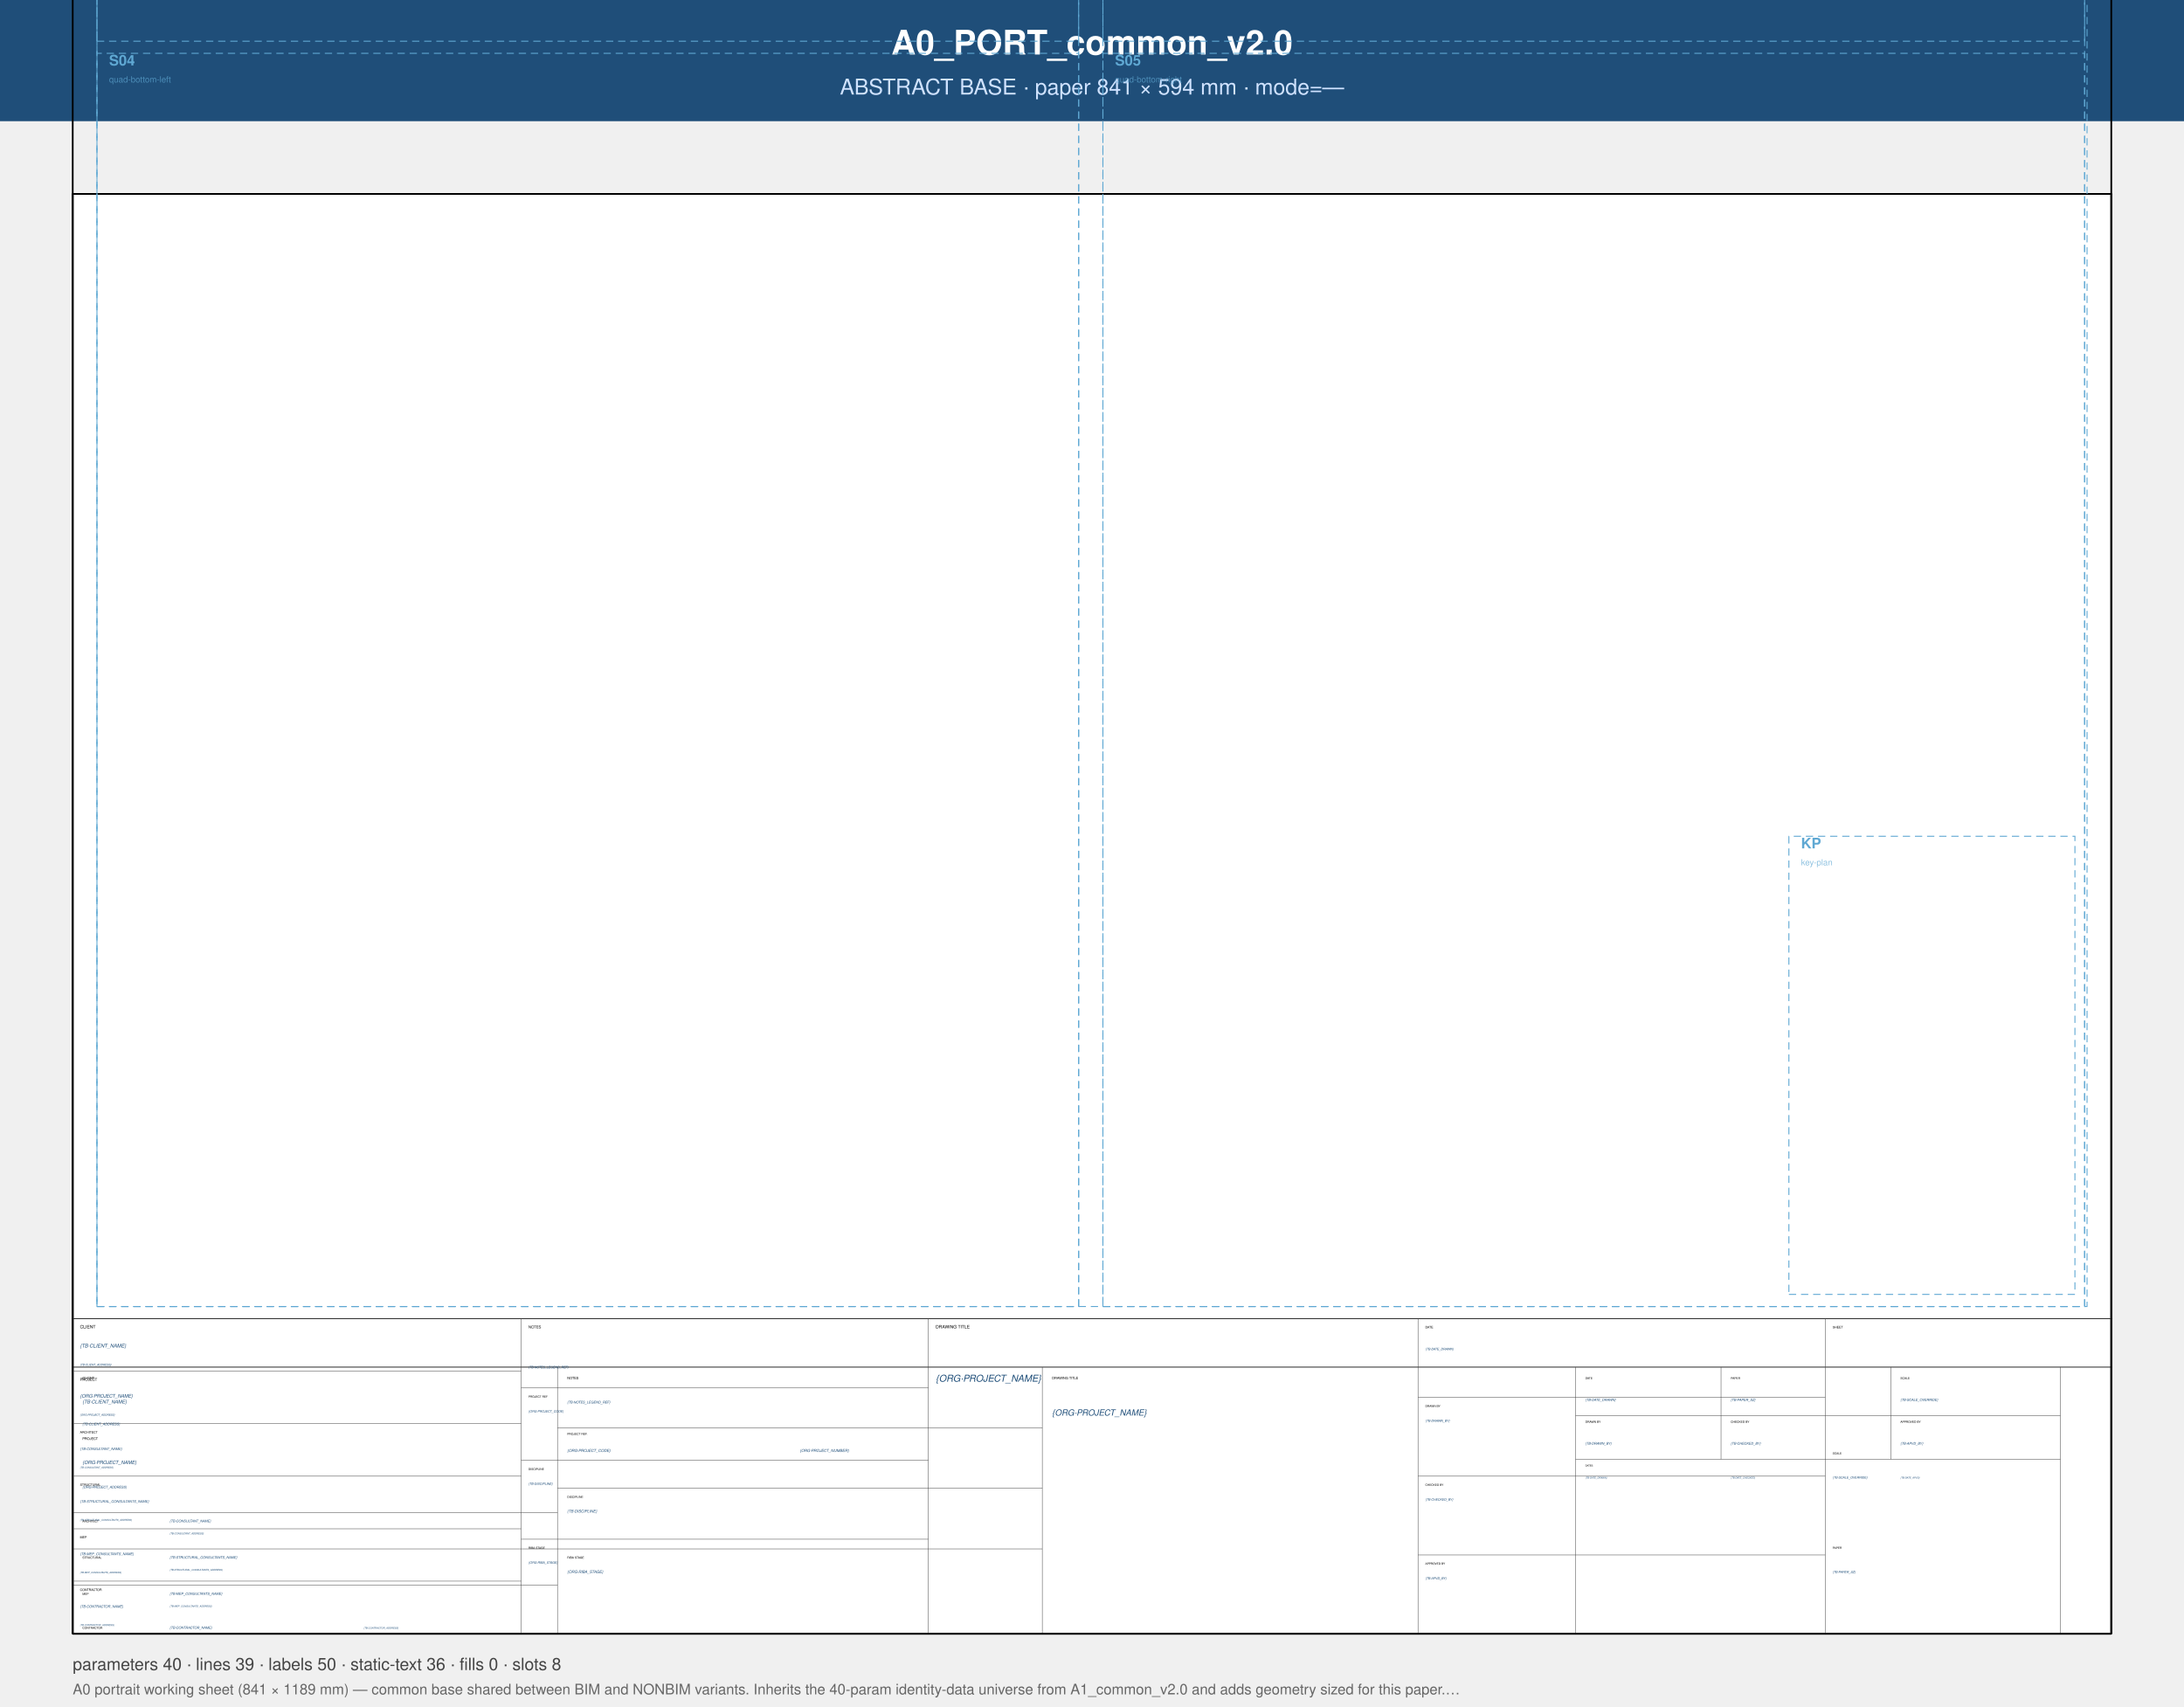
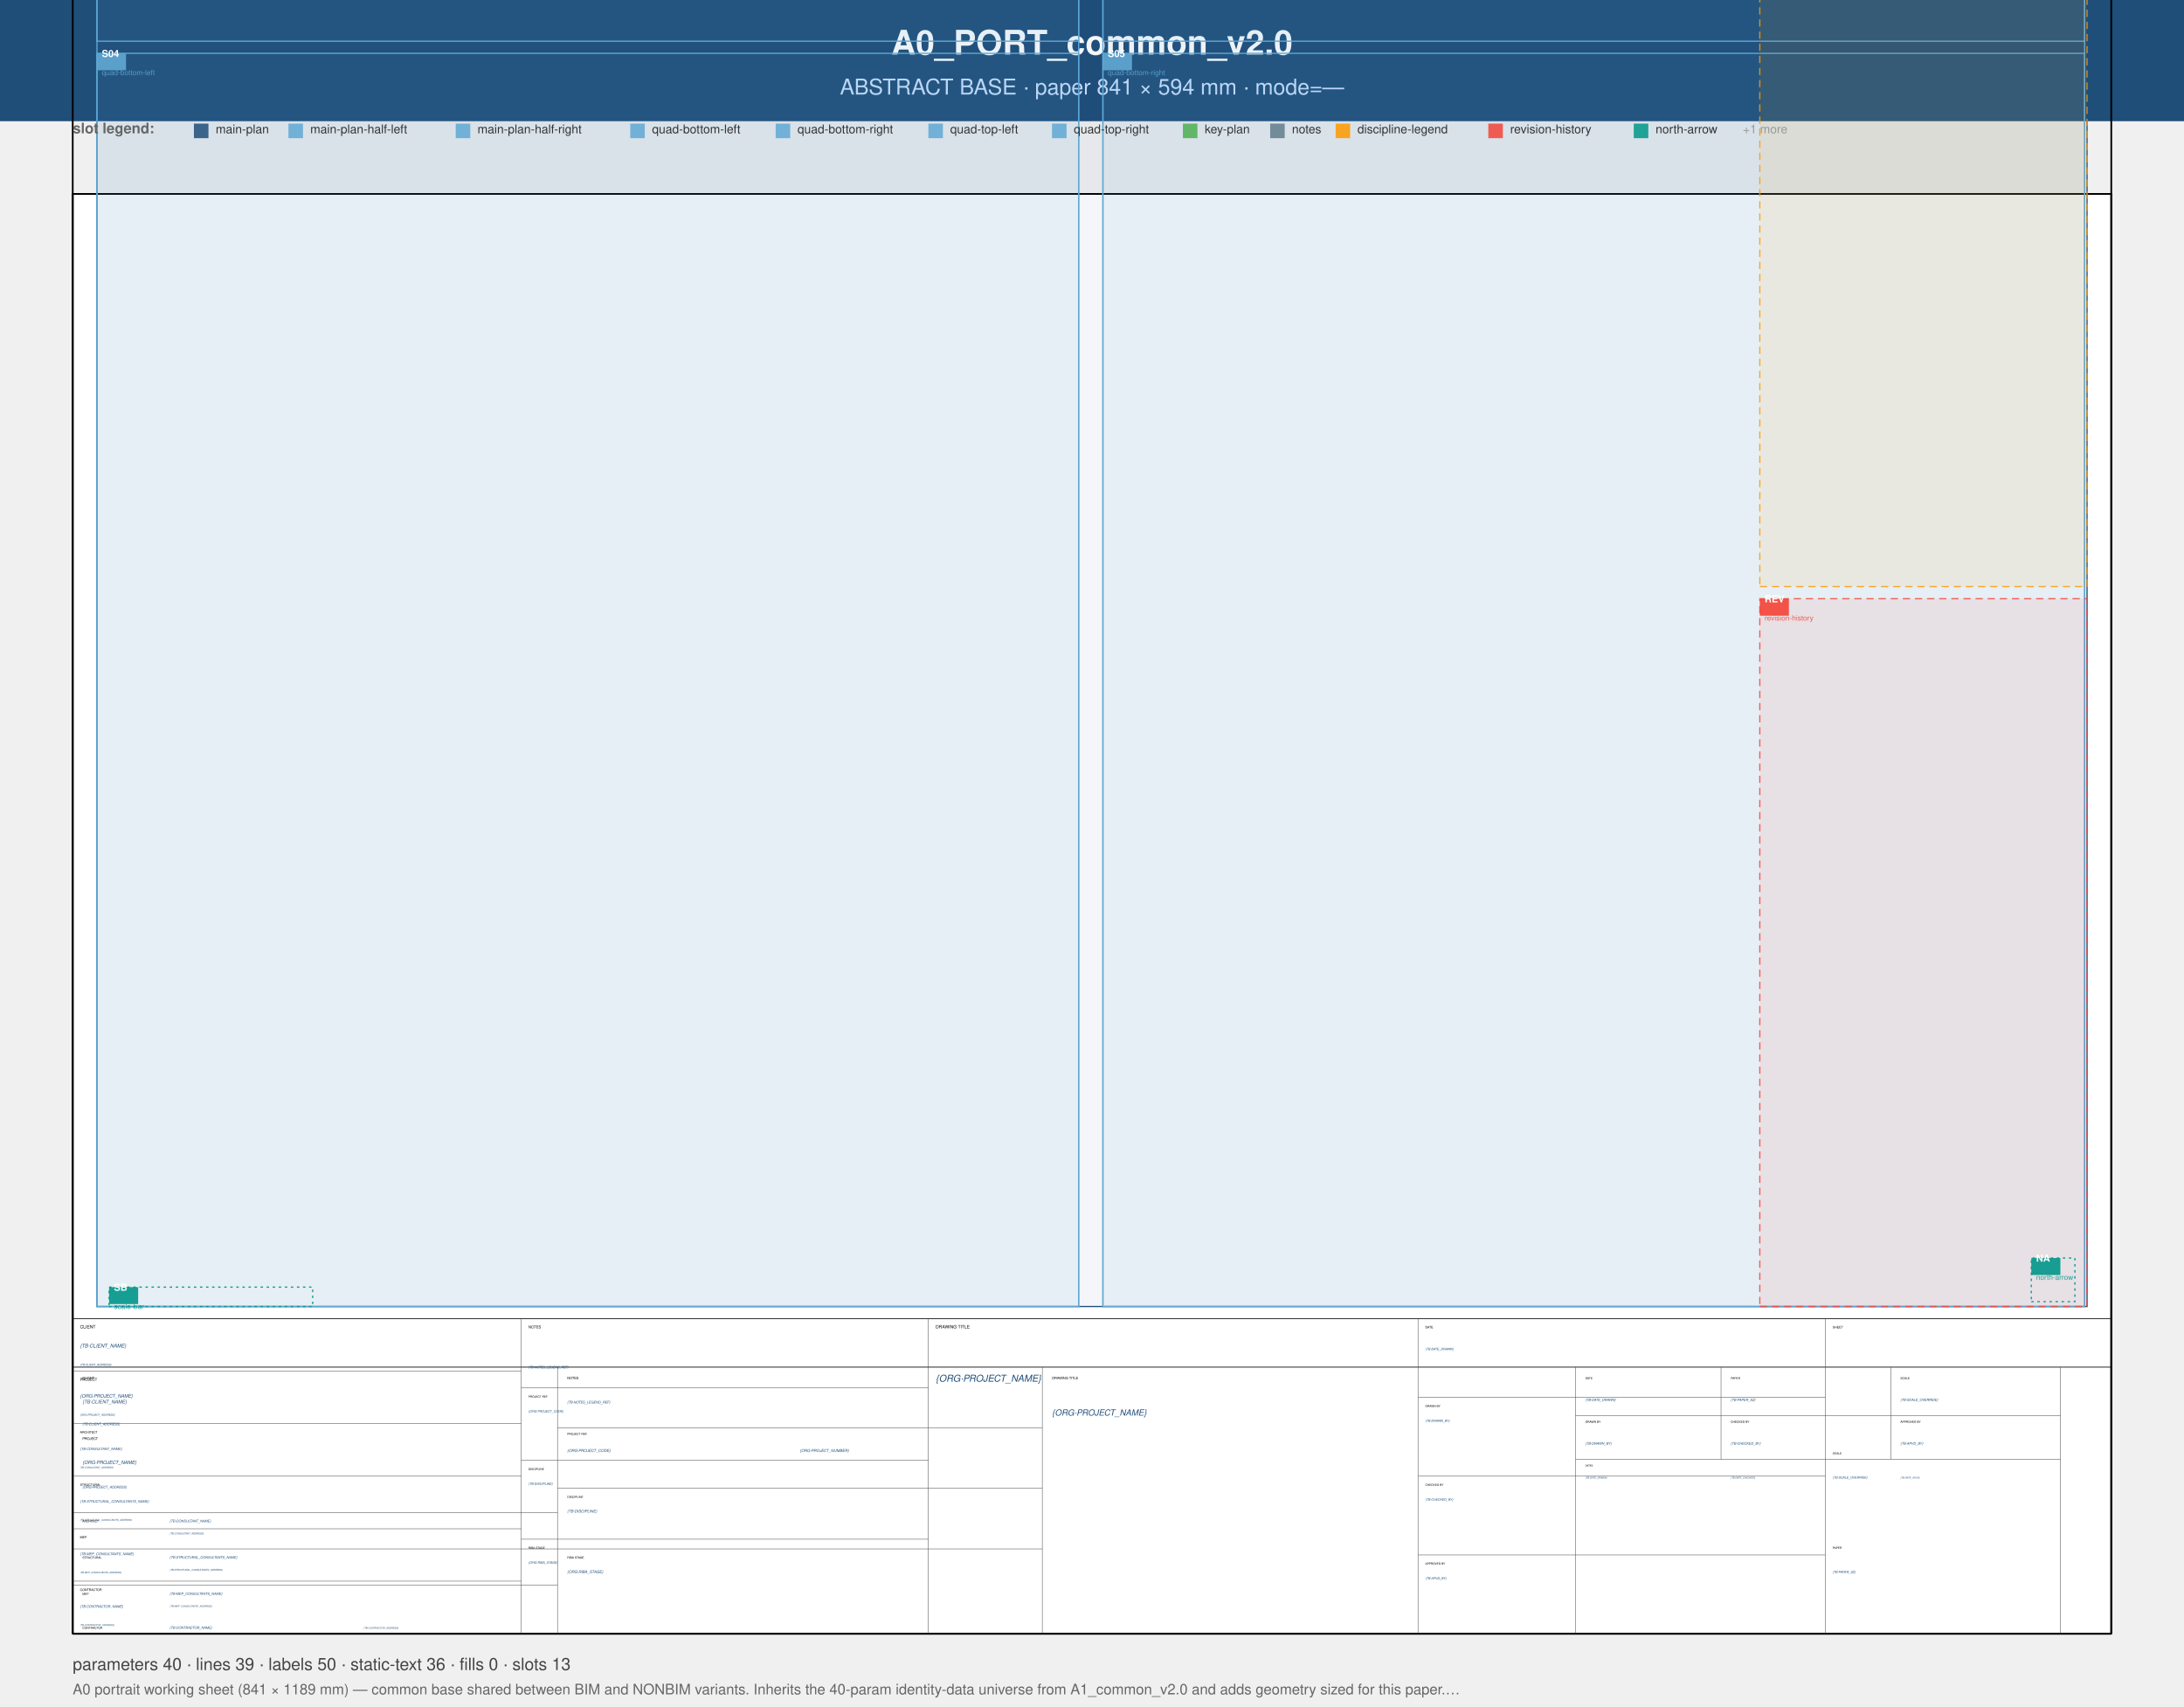
<svg xmlns="http://www.w3.org/2000/svg" viewBox="0 0 901 704" width="901mm" height="704mm" style="background:#fafafa;font-family:Helvetica,Arial,sans-serif;">
  <rect x="0" y="0" width="901" height="50" fill="#1F4E79" />
  <text x="450.5" y="22.5" text-anchor="middle" fill="#fff" font-size="14" font-weight="bold">A0_PORT_common_v2.0</text>
  <text x="450.5" y="39.0" text-anchor="middle" fill="#cfe2ff" font-size="9">ABSTRACT BASE   ·   paper 841 × 594 mm   ·   mode=—</text>
  <g transform="translate(30,674) scale(1,-1)">
    <rect x="0" y="0" width="841" height="594" fill="#ffffff" stroke="#1a1a1a" stroke-width="0.6" />
    <line x1="0" y1="0" x2="841" y2="0" stroke="#000" stroke-width="0.7" />
    <line x1="841" y1="0" x2="841" y2="594" stroke="#000" stroke-width="0.7" />
    <line x1="841" y1="594" x2="0" y2="594" stroke="#000" stroke-width="0.7" />
    <line x1="0" y1="594" x2="0" y2="0" stroke="#000" stroke-width="0.7" />
    <line x1="0" y1="110" x2="841" y2="110" stroke="#222" stroke-width="0.35" />
    <line x1="200" y1="0" x2="200" y2="110" stroke="#444" stroke-width="0.18" />
    <line x1="400" y1="0" x2="400" y2="110" stroke="#444" stroke-width="0.18" />
    <line x1="620" y1="0" x2="620" y2="110" stroke="#444" stroke-width="0.18" />
    <line x1="820" y1="0" x2="820" y2="110" stroke="#444" stroke-width="0.18" />
    <line x1="0" y1="50" x2="200" y2="50" stroke="#444" stroke-width="0.18" />
    <line x1="0" y1="35" x2="200" y2="35" stroke="#444" stroke-width="0.18" />
    <line x1="0" y1="20" x2="200" y2="20" stroke="#444" stroke-width="0.18" />
    <line x1="200" y1="85" x2="400" y2="85" stroke="#444" stroke-width="0.18" />
    <line x1="200" y1="60" x2="400" y2="60" stroke="#444" stroke-width="0.18" />
    <line x1="200" y1="35" x2="400" y2="35" stroke="#444" stroke-width="0.18" />
    <line x1="620" y1="90" x2="820" y2="90" stroke="#444" stroke-width="0.18" />
    <line x1="620" y1="72" x2="820" y2="72" stroke="#444" stroke-width="0.18" />
    <line x1="680" y1="72" x2="680" y2="110" stroke="#444" stroke-width="0.18" />
    <line x1="750" y1="72" x2="750" y2="110" stroke="#444" stroke-width="0.18" />
    <line x1="0" y1="0" x2="841" y2="0" stroke="#000" stroke-width="0.7" />
    <line x1="841" y1="0" x2="841" y2="1189" stroke="#000" stroke-width="0.7" />
    <line x1="841" y1="1189" x2="0" y2="1189" stroke="#000" stroke-width="0.7" />
    <line x1="0" y1="1189" x2="0" y2="0" stroke="#000" stroke-width="0.7" />
    <line x1="0" y1="130" x2="841" y2="130" stroke="#222" stroke-width="0.35" />
    <line x1="185" y1="0" x2="185" y2="130" stroke="#444" stroke-width="0.18" />
    <line x1="353" y1="0" x2="353" y2="130" stroke="#444" stroke-width="0.18" />
    <line x1="555" y1="0" x2="555" y2="130" stroke="#444" stroke-width="0.18" />
    <line x1="723" y1="0" x2="723" y2="130" stroke="#444" stroke-width="0.18" />
    <line x1="0" y1="21.7" x2="185" y2="21.7" stroke="#444" stroke-width="0.18" />
    <line x1="0" y1="43.3" x2="185" y2="43.3" stroke="#444" stroke-width="0.18" />
    <line x1="0" y1="65.0" x2="185" y2="65.0" stroke="#444" stroke-width="0.18" />
    <line x1="0" y1="86.7" x2="185" y2="86.7" stroke="#444" stroke-width="0.18" />
    <line x1="0" y1="108.3" x2="185" y2="108.3" stroke="#444" stroke-width="0.18" />
    <line x1="185" y1="39.0" x2="353" y2="39.0" stroke="#444" stroke-width="0.18" />
    <line x1="185" y1="71.5" x2="353" y2="71.5" stroke="#444" stroke-width="0.18" />
    <line x1="185" y1="101.4" x2="353" y2="101.4" stroke="#444" stroke-width="0.18" />
    <line x1="555" y1="32.5" x2="723" y2="32.5" stroke="#444" stroke-width="0.18" />
    <line x1="555" y1="65.0" x2="723" y2="65.0" stroke="#444" stroke-width="0.18" />
    <line x1="555" y1="97.5" x2="723" y2="97.5" stroke="#444" stroke-width="0.18" />
    <g transform="translate(4,105) scale(1,-1)">
      <text x="0" y="0" font-size="1.4" text-anchor="start" fill="#000">CLIENT</text>
    </g>
    <g transform="translate(4,80) scale(1,-1)">
      <text x="0" y="0" font-size="1.4" text-anchor="start" fill="#000">PROJECT</text>
    </g>
    <g transform="translate(4,46) scale(1,-1)">
      <text x="0" y="0" font-size="1.2" text-anchor="start" fill="#000">ARCHITECT</text>
    </g>
    <g transform="translate(4,31) scale(1,-1)">
      <text x="0" y="0" font-size="1.2" text-anchor="start" fill="#000">STRUCTURAL</text>
    </g>
    <g transform="translate(4,16) scale(1,-1)">
      <text x="0" y="0" font-size="1.2" text-anchor="start" fill="#000">MEP</text>
    </g>
    <g transform="translate(4,2) scale(1,-1)">
      <text x="0" y="0" font-size="1.2" text-anchor="start" fill="#000">CONTRACTOR</text>
    </g>
    <g transform="translate(204,105) scale(1,-1)">
      <text x="0" y="0" font-size="1.4" text-anchor="start" fill="#000">NOTES</text>
    </g>
    <g transform="translate(404,105) scale(1,-1)">
      <text x="0" y="0" font-size="1.4" text-anchor="start" fill="#000">DRAWING TITLE</text>
    </g>
    <g transform="translate(204,82) scale(1,-1)">
      <text x="0" y="0" font-size="1.2" text-anchor="start" fill="#000">PROJECT REF.</text>
    </g>
    <g transform="translate(204,56) scale(1,-1)">
      <text x="0" y="0" font-size="1.2" text-anchor="start" fill="#000">DISCIPLINE</text>
    </g>
    <g transform="translate(204,31) scale(1,-1)">
      <text x="0" y="0" font-size="1.2" text-anchor="start" fill="#000">RIBA STAGE</text>
    </g>
    <g transform="translate(624,105) scale(1,-1)">
      <text x="0" y="0" font-size="1.2" text-anchor="start" fill="#000">DATE</text>
    </g>
    <g transform="translate(684,105) scale(1,-1)">
      <text x="0" y="0" font-size="1.2" text-anchor="start" fill="#000">PAPER</text>
    </g>
    <g transform="translate(754,105) scale(1,-1)">
      <text x="0" y="0" font-size="1.2" text-anchor="start" fill="#000">SCALE</text>
    </g>
    <g transform="translate(624,87) scale(1,-1)">
      <text x="0" y="0" font-size="1.2" text-anchor="start" fill="#000">DRAWN BY</text>
    </g>
    <g transform="translate(684,87) scale(1,-1)">
      <text x="0" y="0" font-size="1.2" text-anchor="start" fill="#000">CHECKED BY</text>
    </g>
    <g transform="translate(754,87) scale(1,-1)">
      <text x="0" y="0" font-size="1.2" text-anchor="start" fill="#000">APPROVED BY</text>
    </g>
    <g transform="translate(624,69) scale(1,-1)">
      <text x="0" y="0" font-size="1.0" text-anchor="start" fill="#000">DATES</text>
    </g>
    <g transform="translate(3,126) scale(1,-1)">
      <text x="0" y="0" font-size="1.82" text-anchor="start" fill="#000">CLIENT</text>
    </g>
    <g transform="translate(3,104.3333) scale(1,-1)">
      <text x="0" y="0" font-size="1.56" text-anchor="start" fill="#000">PROJECT</text>
    </g>
    <g transform="translate(3,82.66667) scale(1,-1)">
      <text x="0" y="0" font-size="1.3" text-anchor="start" fill="#000">ARCHITECT</text>
    </g>
    <g transform="translate(3,61.0) scale(1,-1)">
      <text x="0" y="0" font-size="1.3" text-anchor="start" fill="#000">STRUCTURAL</text>
    </g>
    <g transform="translate(3,39.33333) scale(1,-1)">
      <text x="0" y="0" font-size="1.3" text-anchor="start" fill="#000">MEP</text>
    </g>
    <g transform="translate(3,17.66667) scale(1,-1)">
      <text x="0" y="0" font-size="1.3" text-anchor="start" fill="#000">CONTRACTOR</text>
    </g>
    <g transform="translate(188,126) scale(1,-1)">
      <text x="0" y="0" font-size="1.56" text-anchor="start" fill="#000">NOTES</text>
    </g>
    <g transform="translate(188,97.4) scale(1,-1)">
      <text x="0" y="0" font-size="1.17" text-anchor="start" fill="#000">PROJECT REF</text>
    </g>
    <g transform="translate(188,67.5) scale(1,-1)">
      <text x="0" y="0" font-size="1.17" text-anchor="start" fill="#000">DISCIPLINE</text>
    </g>
    <g transform="translate(188,35.0) scale(1,-1)">
      <text x="0" y="0" font-size="1.17" text-anchor="start" fill="#000">RIBA STAGE</text>
    </g>
    <g transform="translate(356,126) scale(1,-1)">
      <text x="0" y="0" font-size="1.82" text-anchor="start" fill="#000">DRAWING TITLE</text>
    </g>
    <g transform="translate(558,126) scale(1,-1)">
      <text x="0" y="0" font-size="1.3" text-anchor="start" fill="#000">DATE</text>
    </g>
    <g transform="translate(558,93.5) scale(1,-1)">
      <text x="0" y="0" font-size="1.17" text-anchor="start" fill="#000">DRAWN BY</text>
    </g>
    <g transform="translate(558,61.0) scale(1,-1)">
      <text x="0" y="0" font-size="1.17" text-anchor="start" fill="#000">CHECKED BY</text>
    </g>
    <g transform="translate(558,28.5) scale(1,-1)">
      <text x="0" y="0" font-size="1.17" text-anchor="start" fill="#000">APPROVED BY</text>
    </g>
    <g transform="translate(726,126) scale(1,-1)">
      <text x="0" y="0" font-size="1.3" text-anchor="start" fill="#000">SHEET</text>
    </g>
    <g transform="translate(726,74.0) scale(1,-1)">
      <text x="0" y="0" font-size="1.17" text-anchor="start" fill="#000">SCALE</text>
    </g>
    <g transform="translate(726,35.0) scale(1,-1)">
      <text x="0" y="0" font-size="1.17" text-anchor="start" fill="#000">PAPER</text>
    </g>
    <g transform="translate(4,95) scale(1,-1)">
      <text x="0" y="0" font-size="2.0" text-anchor="start" fill="#1F4E79" font-style="italic">{TB·CLIENT_NAME}</text>
    </g>
    <g transform="translate(4,86) scale(1,-1)">
      <text x="0" y="0" font-size="1.4" text-anchor="start" fill="#1F4E79" font-style="italic">{TB·CLIENT_ADDRESS}</text>
    </g>
    <g transform="translate(4,70) scale(1,-1)">
      <text x="0" y="0" font-size="2.0" text-anchor="start" fill="#1F4E79" font-style="italic">{ORG·PROJECT_NAME}</text>
    </g>
    <g transform="translate(4,60) scale(1,-1)">
      <text x="0" y="0" font-size="1.4" text-anchor="start" fill="#1F4E79" font-style="italic">{ORG·PROJECT_ADDRESS}</text>
    </g>
    <g transform="translate(40,46) scale(1,-1)">
      <text x="0" y="0" font-size="1.4" text-anchor="start" fill="#1F4E79" font-style="italic">{TB·CONSULTANT_NAME}</text>
    </g>
    <g transform="translate(40,41) scale(1,-1)">
      <text x="0" y="0" font-size="1.0" text-anchor="start" fill="#1F4E79" font-style="italic">{TB·CONSULTANT_ADDRESS}</text>
    </g>
    <g transform="translate(40,31) scale(1,-1)">
      <text x="0" y="0" font-size="1.4" text-anchor="start" fill="#1F4E79" font-style="italic">{TB·STRUCTURAL_CONSULTANTS_NAME}</text>
    </g>
    <g transform="translate(40,26) scale(1,-1)">
      <text x="0" y="0" font-size="1.0" text-anchor="start" fill="#1F4E79" font-style="italic">{TB·STRUCTURAL_CONSULTANTS_ADDRESS}</text>
    </g>
    <g transform="translate(40,16) scale(1,-1)">
      <text x="0" y="0" font-size="1.4" text-anchor="start" fill="#1F4E79" font-style="italic">{TB·MEP_CONSULTANTS_NAME}</text>
    </g>
    <g transform="translate(40,11) scale(1,-1)">
      <text x="0" y="0" font-size="1.0" text-anchor="start" fill="#1F4E79" font-style="italic">{TB·MEP_CONSULTANTS_ADDRESS}</text>
    </g>
    <g transform="translate(40,2) scale(1,-1)">
      <text x="0" y="0" font-size="1.4" text-anchor="start" fill="#1F4E79" font-style="italic">{TB·CONTRACTOR_NAME}</text>
    </g>
    <g transform="translate(120,2) scale(1,-1)">
      <text x="0" y="0" font-size="1.0" text-anchor="start" fill="#1F4E79" font-style="italic">{TB·CONTRACTOR_ADDRESS}</text>
    </g>
    <g transform="translate(204,75) scale(1,-1)">
      <text x="0" y="0" font-size="1.6" text-anchor="start" fill="#1F4E79" font-style="italic">{ORG·PROJECT_CODE}</text>
    </g>
    <g transform="translate(300,75) scale(1,-1)">
      <text x="0" y="0" font-size="1.6" text-anchor="start" fill="#1F4E79" font-style="italic">{ORG·PROJECT_NUMBER}</text>
    </g>
    <g transform="translate(204,50) scale(1,-1)">
      <text x="0" y="0" font-size="1.6" text-anchor="start" fill="#1F4E79" font-style="italic">{TB·DISCIPLINE}</text>
    </g>
    <g transform="translate(204,25) scale(1,-1)">
      <text x="0" y="0" font-size="1.6" text-anchor="start" fill="#1F4E79" font-style="italic">{ORG·RIBA_STAGE}</text>
    </g>
    <g transform="translate(204,95) scale(1,-1)">
      <text x="0" y="0" font-size="1.4" text-anchor="start" fill="#1F4E79" font-style="italic">{TB·NOTES_LEGEND_REF}</text>
    </g>
    <g transform="translate(404,90) scale(1,-1)">
      <text x="0" y="0" font-size="3.5" text-anchor="start" fill="#1F4E79" font-style="italic">{ORG·PROJECT_NAME}</text>
    </g>
    <g transform="translate(624,96) scale(1,-1)">
      <text x="0" y="0" font-size="1.4" text-anchor="start" fill="#1F4E79" font-style="italic">{TB·DATE_DRAWN}</text>
    </g>
    <g transform="translate(684,96) scale(1,-1)">
      <text x="0" y="0" font-size="1.4" text-anchor="start" fill="#1F4E79" font-style="italic">{TB·PAPER_SZ}</text>
    </g>
    <g transform="translate(754,96) scale(1,-1)">
      <text x="0" y="0" font-size="1.4" text-anchor="start" fill="#1F4E79" font-style="italic">{TB·SCALE_OVERRIDE}</text>
    </g>
    <g transform="translate(624,78) scale(1,-1)">
      <text x="0" y="0" font-size="1.4" text-anchor="start" fill="#1F4E79" font-style="italic">{TB·DRAWN_BY}</text>
    </g>
    <g transform="translate(684,78) scale(1,-1)">
      <text x="0" y="0" font-size="1.4" text-anchor="start" fill="#1F4E79" font-style="italic">{TB·CHECKED_BY}</text>
    </g>
    <g transform="translate(754,78) scale(1,-1)">
      <text x="0" y="0" font-size="1.4" text-anchor="start" fill="#1F4E79" font-style="italic">{TB·APVD_BY}</text>
    </g>
    <g transform="translate(624,64) scale(1,-1)">
      <text x="0" y="0" font-size="1.0" text-anchor="start" fill="#1F4E79" font-style="italic">{TB·DATE_DRAWN}</text>
    </g>
    <g transform="translate(684,64) scale(1,-1)">
      <text x="0" y="0" font-size="1.0" text-anchor="start" fill="#1F4E79" font-style="italic">{TB·DATE_CHECKED}</text>
    </g>
    <g transform="translate(754,64) scale(1,-1)">
      <text x="0" y="0" font-size="1.0" text-anchor="start" fill="#1F4E79" font-style="italic">{TB·DATE_APVD}</text>
    </g>
    <g transform="translate(3,118.0833) scale(1,-1)">
      <text x="0" y="0" font-size="2.08" text-anchor="start" fill="#1F4E79" font-style="italic">{TB·CLIENT_NAME}</text>
    </g>
    <g transform="translate(3,110.5833) scale(1,-1)">
      <text x="0" y="0" font-size="1.17" text-anchor="start" fill="#1F4E79" font-style="italic">{TB·CLIENT_ADDRESS}</text>
    </g>
    <g transform="translate(3,97.41667) scale(1,-1)">
      <text x="0" y="0" font-size="1.95" text-anchor="start" fill="#1F4E79" font-style="italic">{ORG·PROJECT_NAME}</text>
    </g>
    <g transform="translate(3,89.91667) scale(1,-1)">
      <text x="0" y="0" font-size="1.1" text-anchor="start" fill="#1F4E79" font-style="italic">{ORG·PROJECT_ADDRESS}</text>
    </g>
    <g transform="translate(3,75.75) scale(1,-1)">
      <text x="0" y="0" font-size="1.43" text-anchor="start" fill="#1F4E79" font-style="italic">{TB·CONSULTANT_NAME}</text>
    </g>
    <g transform="translate(3,68.25) scale(1,-1)">
      <text x="0" y="0" font-size="0.98" text-anchor="start" fill="#1F4E79" font-style="italic">{TB·CONSULTANT_ADDRESS}</text>
    </g>
    <g transform="translate(3,54.08333) scale(1,-1)">
      <text x="0" y="0" font-size="1.43" text-anchor="start" fill="#1F4E79" font-style="italic">{TB·STRUCTURAL_CONSULTANTS_NAME}</text>
    </g>
    <g transform="translate(3,46.58333) scale(1,-1)">
      <text x="0" y="0" font-size="0.98" text-anchor="start" fill="#1F4E79" font-style="italic">{TB·STRUCTURAL_CONSULTANTS_ADDRESS}</text>
    </g>
    <g transform="translate(3,32.41667) scale(1,-1)">
      <text x="0" y="0" font-size="1.43" text-anchor="start" fill="#1F4E79" font-style="italic">{TB·MEP_CONSULTANTS_NAME}</text>
    </g>
    <g transform="translate(3,24.91667) scale(1,-1)">
      <text x="0" y="0" font-size="0.98" text-anchor="start" fill="#1F4E79" font-style="italic">{TB·MEP_CONSULTANTS_ADDRESS}</text>
    </g>
    <g transform="translate(3,10.75) scale(1,-1)">
      <text x="0" y="0" font-size="1.43" text-anchor="start" fill="#1F4E79" font-style="italic">{TB·CONTRACTOR_NAME}</text>
    </g>
    <g transform="translate(3,3.25) scale(1,-1)">
      <text x="0" y="0" font-size="0.98" text-anchor="start" fill="#1F4E79" font-style="italic">{TB·CONTRACTOR_ADDRESS}</text>
    </g>
    <g transform="translate(188,109.5) scale(1,-1)">
      <text x="0" y="0" font-size="1.3" text-anchor="start" fill="#1F4E79" font-style="italic">{TB·NOTES_LEGEND_REF}</text>
    </g>
    <g transform="translate(188,91.3) scale(1,-1)">
      <text x="0" y="0" font-size="1.3" text-anchor="start" fill="#1F4E79" font-style="italic">{ORG·PROJECT_CODE}</text>
    </g>
    <g transform="translate(188,61.4) scale(1,-1)">
      <text x="0" y="0" font-size="1.3" text-anchor="start" fill="#1F4E79" font-style="italic">{TB·DISCIPLINE}</text>
    </g>
    <g transform="translate(188,28.9) scale(1,-1)">
      <text x="0" y="0" font-size="1.3" text-anchor="start" fill="#1F4E79" font-style="italic">{ORG·RIBA_STAGE}</text>
    </g>
    <g transform="translate(356,104.0) scale(1,-1)">
      <text x="0" y="0" font-size="3.9" text-anchor="start" fill="#1F4E79" font-style="italic">{ORG·PROJECT_NAME}</text>
    </g>
    <g transform="translate(558,117.0) scale(1,-1)">
      <text x="0" y="0" font-size="1.3" text-anchor="start" fill="#1F4E79" font-style="italic">{TB·DATE_DRAWN}</text>
    </g>
    <g transform="translate(558,87.4) scale(1,-1)">
      <text x="0" y="0" font-size="1.3" text-anchor="start" fill="#1F4E79" font-style="italic">{TB·DRAWN_BY}</text>
    </g>
    <g transform="translate(558,54.9) scale(1,-1)">
      <text x="0" y="0" font-size="1.3" text-anchor="start" fill="#1F4E79" font-style="italic">{TB·CHECKED_BY}</text>
    </g>
    <g transform="translate(558,22.4) scale(1,-1)">
      <text x="0" y="0" font-size="1.3" text-anchor="start" fill="#1F4E79" font-style="italic">{TB·APVD_BY}</text>
    </g>
    <g transform="translate(726,64.0) scale(1,-1)">
      <text x="0" y="0" font-size="1.3" text-anchor="start" fill="#1F4E79" font-style="italic">{TB·SCALE_OVERRIDE}</text>
    </g>
    <g transform="translate(726,25.0) scale(1,-1)">
      <text x="0" y="0" font-size="1.3" text-anchor="start" fill="#1F4E79" font-style="italic">{TB·PAPER_SZ}</text>
    </g>
-     <rect x="10" y="135" width="821" height="1049" fill="none" stroke="#5fa8d3" stroke-width="0.4" stroke-dasharray="3,2" />
-     <g transform="translate(15,1179) scale(1,-1)">
-       <text x="0" y="0" font-size="6" font-weight="bold" fill="#5fa8d3">S01</text>
-     </g>
-     <g transform="translate(15,1172) scale(1,-1)">
-       <text x="0" y="0" font-size="3.5" fill="#5fa8d3" opacity="0.7">main-plan</text>
-     </g>
-     <rect x="10" y="135" width="405" height="1049" fill="none" stroke="#5fa8d3" stroke-width="0.4" stroke-dasharray="3,2" />
-     <g transform="translate(15,1179) scale(1,-1)">
-       <text x="0" y="0" font-size="6" font-weight="bold" fill="#5fa8d3">S02</text>
-     </g>
-     <g transform="translate(15,1172) scale(1,-1)">
-       <text x="0" y="0" font-size="3.5" fill="#5fa8d3" opacity="0.7">main-plan-half-left</text>
-     </g>
-     <rect x="425" y="135" width="405" height="1049" fill="none" stroke="#5fa8d3" stroke-width="0.4" stroke-dasharray="3,2" />
-     <g transform="translate(430,1179) scale(1,-1)">
-       <text x="0" y="0" font-size="6" font-weight="bold" fill="#5fa8d3">S03</text>
-     </g>
-     <g transform="translate(430,1172) scale(1,-1)">
-       <text x="0" y="0" font-size="3.5" fill="#5fa8d3" opacity="0.7">main-plan-half-right</text>
-     </g>
-     <rect x="10" y="135" width="405" height="517" fill="none" stroke="#5fa8d3" stroke-width="0.4" stroke-dasharray="3,2" />
-     <g transform="translate(15,647) scale(1,-1)">
-       <text x="0" y="0" font-size="6" font-weight="bold" fill="#5fa8d3">S04</text>
-     </g>
-     <g transform="translate(15,640) scale(1,-1)">
-       <text x="0" y="0" font-size="3.5" fill="#5fa8d3" opacity="0.7">quad-bottom-left</text>
-     </g>
-     <rect x="425" y="135" width="405" height="517" fill="none" stroke="#5fa8d3" stroke-width="0.4" stroke-dasharray="3,2" />
-     <g transform="translate(430,647) scale(1,-1)">
-       <text x="0" y="0" font-size="6" font-weight="bold" fill="#5fa8d3">S05</text>
-     </g>
-     <g transform="translate(430,640) scale(1,-1)">
-       <text x="0" y="0" font-size="3.5" fill="#5fa8d3" opacity="0.7">quad-bottom-right</text>
-     </g>
-     <rect x="10" y="657" width="405" height="517" fill="none" stroke="#5fa8d3" stroke-width="0.4" stroke-dasharray="3,2" />
-     <g transform="translate(15,1169) scale(1,-1)">
-       <text x="0" y="0" font-size="6" font-weight="bold" fill="#5fa8d3">S06</text>
-     </g>
-     <g transform="translate(15,1162) scale(1,-1)">
-       <text x="0" y="0" font-size="3.5" fill="#5fa8d3" opacity="0.7">quad-top-left</text>
-     </g>
-     <rect x="425" y="657" width="405" height="517" fill="none" stroke="#5fa8d3" stroke-width="0.4" stroke-dasharray="3,2" />
-     <g transform="translate(430,1169) scale(1,-1)">
-       <text x="0" y="0" font-size="6" font-weight="bold" fill="#5fa8d3">S07</text>
-     </g>
-     <g transform="translate(430,1162) scale(1,-1)">
-       <text x="0" y="0" font-size="3.5" fill="#5fa8d3" opacity="0.7">quad-top-right</text>
-     </g>
-     <rect x="708" y="140" width="118" height="189" fill="none" stroke="#5fa8d3" stroke-width="0.4" stroke-dasharray="3,2" />
-     <g transform="translate(713,324) scale(1,-1)">
-       <text x="0" y="0" font-size="6" font-weight="bold" fill="#5fa8d3">KP</text>
-     </g>
-     <g transform="translate(713,317) scale(1,-1)">
-       <text x="0" y="0" font-size="3.5" fill="#5fa8d3" opacity="0.7">key-plan</text>
+     <rect x="10" y="135" width="821" height="1049" fill="#1F4E79" fill-opacity="0.05" stroke="#1F4E79" stroke-width="0.5" stroke-dasharray="" opacity="1.0" />
+     <rect x="10" y="1177" width="12" height="7" fill="#1F4E79" opacity="0.9" />
+     <g transform="translate(12,1182.5) scale(1,-1)">
+       <text x="0" y="0" font-size="4" font-weight="bold" fill="#fff">S01</text>
+     </g>
+     <g transform="translate(12,1175) scale(1,-1)">
+       <text x="0" y="0" font-size="3" fill="#1F4E79" opacity="0.85">main-plan</text>
+     </g>
+     <rect x="10" y="135" width="405" height="1049" fill="#5fa8d3" fill-opacity="0.05" stroke="#5fa8d3" stroke-width="0.5" stroke-dasharray="" opacity="1.0" />
+     <rect x="10" y="1177" width="12" height="7" fill="#5fa8d3" opacity="0.9" />
+     <g transform="translate(12,1182.5) scale(1,-1)">
+       <text x="0" y="0" font-size="4" font-weight="bold" fill="#fff">S02</text>
+     </g>
+     <g transform="translate(12,1175) scale(1,-1)">
+       <text x="0" y="0" font-size="3" fill="#5fa8d3" opacity="0.85">main-plan-half-left</text>
+     </g>
+     <rect x="425" y="135" width="405" height="1049" fill="#5fa8d3" fill-opacity="0.05" stroke="#5fa8d3" stroke-width="0.5" stroke-dasharray="" opacity="1.0" />
+     <rect x="425" y="1177" width="12" height="7" fill="#5fa8d3" opacity="0.9" />
+     <g transform="translate(427,1182.5) scale(1,-1)">
+       <text x="0" y="0" font-size="4" font-weight="bold" fill="#fff">S03</text>
+     </g>
+     <g transform="translate(427,1175) scale(1,-1)">
+       <text x="0" y="0" font-size="3" fill="#5fa8d3" opacity="0.85">main-plan-half-right</text>
+     </g>
+     <rect x="10" y="135" width="405" height="517" fill="#5fa8d3" fill-opacity="0.05" stroke="#5fa8d3" stroke-width="0.5" stroke-dasharray="" opacity="1.0" />
+     <rect x="10" y="645" width="12" height="7" fill="#5fa8d3" opacity="0.9" />
+     <g transform="translate(12,650.5) scale(1,-1)">
+       <text x="0" y="0" font-size="4" font-weight="bold" fill="#fff">S04</text>
+     </g>
+     <g transform="translate(12,643) scale(1,-1)">
+       <text x="0" y="0" font-size="3" fill="#5fa8d3" opacity="0.85">quad-bottom-left</text>
+     </g>
+     <rect x="425" y="135" width="405" height="517" fill="#5fa8d3" fill-opacity="0.05" stroke="#5fa8d3" stroke-width="0.5" stroke-dasharray="" opacity="1.0" />
+     <rect x="425" y="645" width="12" height="7" fill="#5fa8d3" opacity="0.9" />
+     <g transform="translate(427,650.5) scale(1,-1)">
+       <text x="0" y="0" font-size="4" font-weight="bold" fill="#fff">S05</text>
+     </g>
+     <g transform="translate(427,643) scale(1,-1)">
+       <text x="0" y="0" font-size="3" fill="#5fa8d3" opacity="0.85">quad-bottom-right</text>
+     </g>
+     <rect x="10" y="657" width="405" height="517" fill="#5fa8d3" fill-opacity="0.05" stroke="#5fa8d3" stroke-width="0.5" stroke-dasharray="" opacity="1.0" />
+     <rect x="10" y="1167" width="12" height="7" fill="#5fa8d3" opacity="0.9" />
+     <g transform="translate(12,1172.5) scale(1,-1)">
+       <text x="0" y="0" font-size="4" font-weight="bold" fill="#fff">S06</text>
+     </g>
+     <g transform="translate(12,1165) scale(1,-1)">
+       <text x="0" y="0" font-size="3" fill="#5fa8d3" opacity="0.85">quad-top-left</text>
+     </g>
+     <rect x="425" y="657" width="405" height="517" fill="#5fa8d3" fill-opacity="0.05" stroke="#5fa8d3" stroke-width="0.5" stroke-dasharray="" opacity="1.0" />
+     <rect x="425" y="1167" width="12" height="7" fill="#5fa8d3" opacity="0.9" />
+     <g transform="translate(427,1172.5) scale(1,-1)">
+       <text x="0" y="0" font-size="4" font-weight="bold" fill="#fff">S07</text>
+     </g>
+     <g transform="translate(427,1165) scale(1,-1)">
+       <text x="0" y="0" font-size="3" fill="#5fa8d3" opacity="0.85">quad-top-right</text>
+     </g>
+     <rect x="696" y="990" width="135" height="189" fill="#4CAF50" fill-opacity="0.10" stroke="#4CAF50" stroke-width="0.5" stroke-dasharray="3,2" opacity="0.85" />
+     <rect x="696" y="1172" width="12" height="7" fill="#4CAF50" opacity="0.9" />
+     <g transform="translate(698,1177.5) scale(1,-1)">
+       <text x="0" y="0" font-size="4" font-weight="bold" fill="#fff">KP</text>
+     </g>
+     <g transform="translate(698,1170) scale(1,-1)">
+       <text x="0" y="0" font-size="3" fill="#4CAF50" opacity="0.85">key-plan</text>
+     </g>
+     <rect x="696" y="689" width="135" height="294" fill="#607D8B" fill-opacity="0.10" stroke="#607D8B" stroke-width="0.5" stroke-dasharray="3,2" opacity="0.85" />
+     <rect x="696" y="976" width="16.5" height="7" fill="#607D8B" opacity="0.9" />
+     <g transform="translate(698,981.5) scale(1,-1)">
+       <text x="0" y="0" font-size="4" font-weight="bold" fill="#fff">NOTES</text>
+     </g>
+     <g transform="translate(698,974) scale(1,-1)">
+       <text x="0" y="0" font-size="3" fill="#607D8B" opacity="0.85">notes</text>
+     </g>
+     <rect x="696" y="432" width="135" height="252" fill="#FF9800" fill-opacity="0.10" stroke="#FF9800" stroke-width="0.5" stroke-dasharray="3,2" opacity="0.85" />
+     <rect x="696" y="677" width="19.0" height="7" fill="#FF9800" opacity="0.9" />
+     <g transform="translate(698,682.5) scale(1,-1)">
+       <text x="0" y="0" font-size="4" font-weight="bold" fill="#fff">LEGEND</text>
+     </g>
+     <g transform="translate(698,675) scale(1,-1)">
+       <text x="0" y="0" font-size="3" fill="#FF9800" opacity="0.85">discipline-legend</text>
+     </g>
+     <rect x="696" y="135" width="135" height="292" fill="#F44336" fill-opacity="0.10" stroke="#F44336" stroke-width="0.5" stroke-dasharray="3,2" opacity="0.85" />
+     <rect x="696" y="420" width="12" height="7" fill="#F44336" opacity="0.9" />
+     <g transform="translate(698,425.5) scale(1,-1)">
+       <text x="0" y="0" font-size="4" font-weight="bold" fill="#fff">REV</text>
+     </g>
+     <g transform="translate(698,418) scale(1,-1)">
+       <text x="0" y="0" font-size="3" fill="#F44336" opacity="0.85">revision-history</text>
+     </g>
+     <rect x="808" y="137" width="18" height="18" fill="#009688" fill-opacity="0.0" stroke="#009688" stroke-width="0.5" stroke-dasharray="1,1.5" opacity="0.95" />
+     <rect x="808" y="148" width="12" height="7" fill="#009688" opacity="0.9" />
+     <g transform="translate(810,153.5) scale(1,-1)">
+       <text x="0" y="0" font-size="4" font-weight="bold" fill="#fff">NA</text>
+     </g>
+     <g transform="translate(810,146) scale(1,-1)">
+       <text x="0" y="0" font-size="3" fill="#009688" opacity="0.85">north-arrow</text>
+     </g>
+     <rect x="15" y="135" width="84" height="8" fill="#009688" fill-opacity="0.0" stroke="#009688" stroke-width="0.5" stroke-dasharray="1,1.5" opacity="0.95" />
+     <rect x="15" y="136" width="12" height="7" fill="#009688" opacity="0.9" />
+     <g transform="translate(17,141.5) scale(1,-1)">
+       <text x="0" y="0" font-size="4" font-weight="bold" fill="#fff">SB</text>
+     </g>
+     <g transform="translate(17,134) scale(1,-1)">
+       <text x="0" y="0" font-size="3" fill="#009688" opacity="0.85">scale-bar</text>
    </g>
  </g>
-   <text x="30" y="689.0" font-size="7" fill="#444">parameters 40  ·  lines 39  ·  labels 50  ·  static-text 36  ·  fills 0  ·  slots 8</text>
+   <text x="30" y="55" font-size="6" fill="#666" font-weight="bold">slot legend:</text>
+   <rect x="80" y="51" width="6" height="6" fill="#1F4E79" opacity="0.85" />
+   <text x="89" y="55" font-size="5" fill="#333">main-plan</text>
+   <rect x="119" y="51" width="6" height="6" fill="#5fa8d3" opacity="0.85" />
+   <text x="128" y="55" font-size="5" fill="#333">main-plan-half-left</text>
+   <rect x="188" y="51" width="6" height="6" fill="#5fa8d3" opacity="0.85" />
+   <text x="197" y="55" font-size="5" fill="#333">main-plan-half-right</text>
+   <rect x="260" y="51" width="6" height="6" fill="#5fa8d3" opacity="0.85" />
+   <text x="269" y="55" font-size="5" fill="#333">quad-bottom-left</text>
+   <rect x="320" y="51" width="6" height="6" fill="#5fa8d3" opacity="0.85" />
+   <text x="329" y="55" font-size="5" fill="#333">quad-bottom-right</text>
+   <rect x="383" y="51" width="6" height="6" fill="#5fa8d3" opacity="0.85" />
+   <text x="392" y="55" font-size="5" fill="#333">quad-top-left</text>
+   <rect x="434" y="51" width="6" height="6" fill="#5fa8d3" opacity="0.85" />
+   <text x="443" y="55" font-size="5" fill="#333">quad-top-right</text>
+   <rect x="488" y="51" width="6" height="6" fill="#4CAF50" opacity="0.85" />
+   <text x="497" y="55" font-size="5" fill="#333">key-plan</text>
+   <rect x="524" y="51" width="6" height="6" fill="#607D8B" opacity="0.85" />
+   <text x="533" y="55" font-size="5" fill="#333">notes</text>
+   <rect x="551" y="51" width="6" height="6" fill="#FF9800" opacity="0.85" />
+   <text x="560" y="55" font-size="5" fill="#333">discipline-legend</text>
+   <rect x="614" y="51" width="6" height="6" fill="#F44336" opacity="0.85" />
+   <text x="623" y="55" font-size="5" fill="#333">revision-history</text>
+   <rect x="674" y="51" width="6" height="6" fill="#009688" opacity="0.85" />
+   <text x="683" y="55" font-size="5" fill="#333">north-arrow</text>
+   <text x="719" y="55" font-size="5" fill="#999">+1 more</text>
+   <text x="30" y="689.0" font-size="7" fill="#444">parameters 40  ·  lines 39  ·  labels 50  ·  static-text 36  ·  fills 0  ·  slots 13</text>
  <text x="30" y="699.0" font-size="6" fill="#666">A0 portrait working sheet (841 × 1189 mm) — common base shared between BIM and NONBIM variants. Inherits the 40-param identity-data universe from A1_common_v2.0 and adds geometry sized for this paper.…</text>
</svg>
